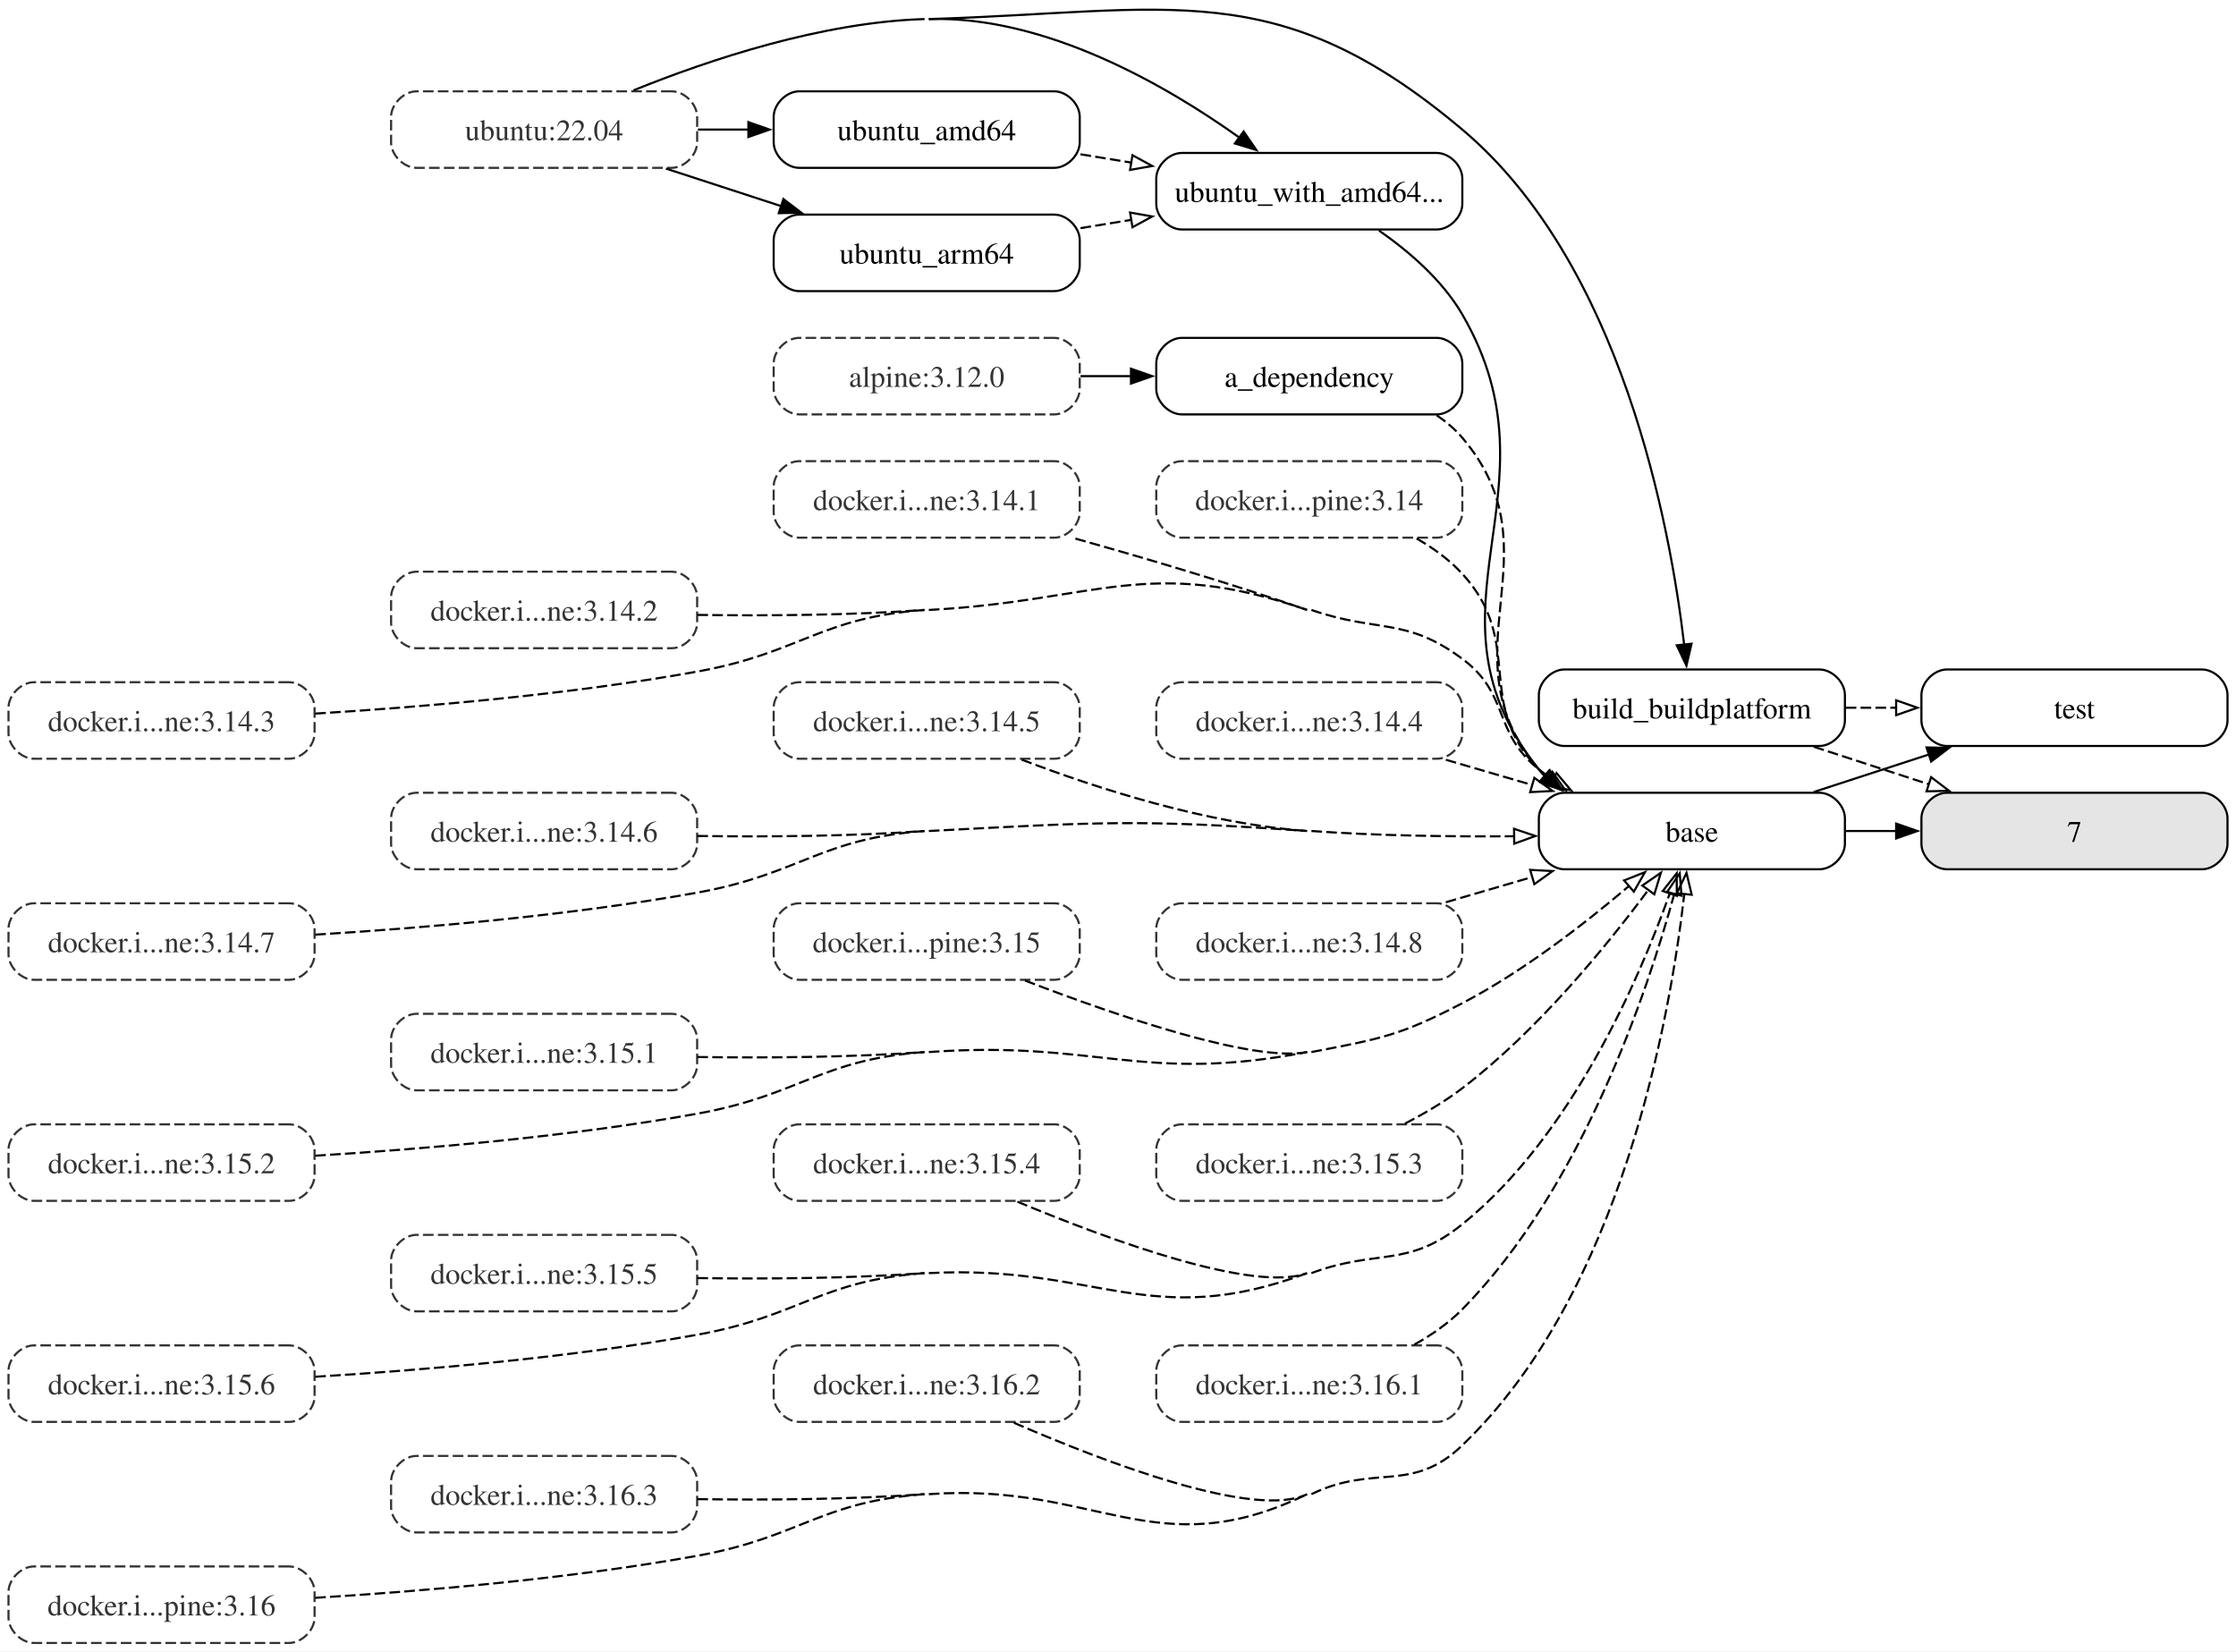
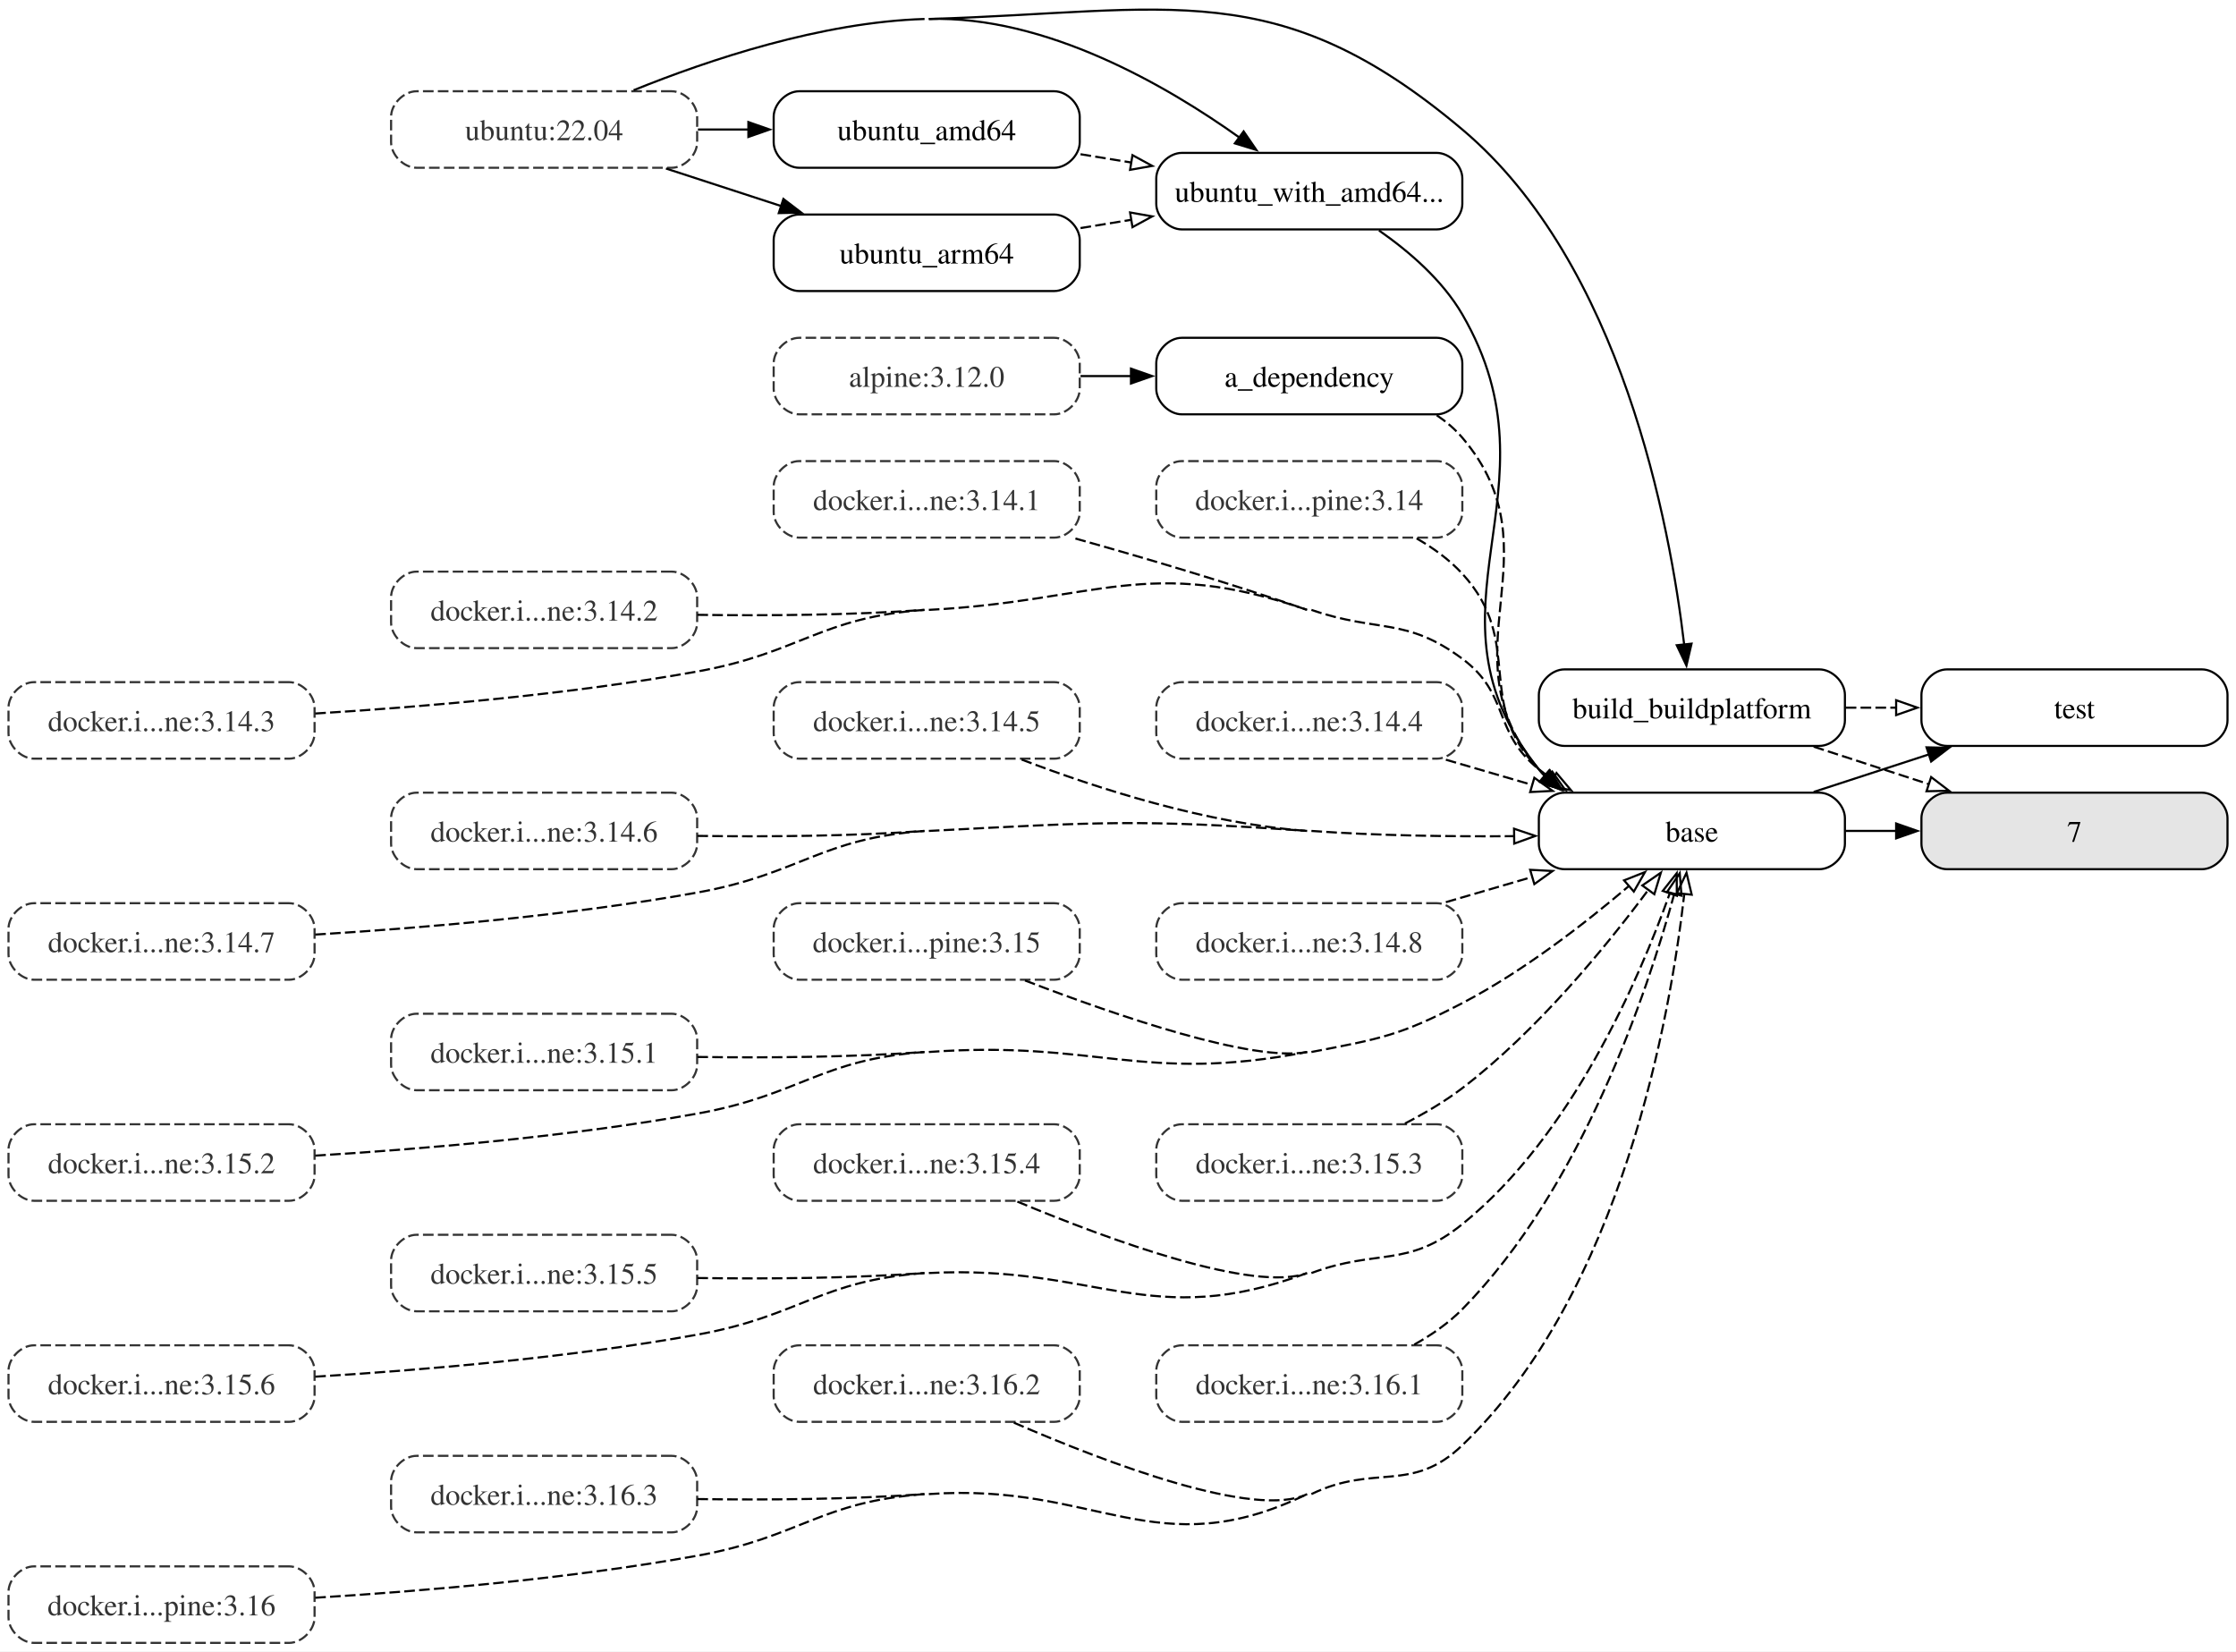
- <svg xmlns="http://www.w3.org/2000/svg" width="1052pt" height="777pt" viewBox="0.00 0.00 1052.00 776.93">
+ <svg xmlns="http://www.w3.org/2000/svg" width="1052pt" height="777pt" viewBox="0.00 0.00 1052.00 777.00">
  <g id="graph0" class="graph" transform="scale(1 1) rotate(0) translate(4 772.93)">
    <polygon fill="white" stroke="none" points="-4,4 -4,-772.93 1048,-772.93 1048,4 -4,4" />
    <g id="node1" class="node">
      <path fill="none" stroke="#333333" stroke-dasharray="5,2" d="M312,-730C312,-730 192,-730 192,-730 186,-730 180,-724 180,-718 180,-718 180,-706 180,-706 180,-700 186,-694 192,-694 192,-694 312,-694 312,-694 318,-694 324,-700 324,-706 324,-706 324,-718 324,-718 324,-724 318,-730 312,-730" />
-       <text text-anchor="middle" x="252" y="-706.95" font-family="Times,serif" font-size="14.00" fill="#333333">ubuntu:22.04</text>
+       <text xml:space="preserve" text-anchor="middle" x="252" y="-706.95" font-family="Times,serif" font-size="14.00" fill="#333333">ubuntu:22.04</text>
    </g>
    <g id="node2" class="node">
      <path fill="none" stroke="black" d="M492,-730C492,-730 372,-730 372,-730 366,-730 360,-724 360,-718 360,-718 360,-706 360,-706 360,-700 366,-694 372,-694 372,-694 492,-694 492,-694 498,-694 504,-700 504,-706 504,-706 504,-718 504,-718 504,-724 498,-730 492,-730" />
-       <text text-anchor="middle" x="432" y="-706.95" font-family="Times,serif" font-size="14.00">ubuntu_amd64</text>
+       <text xml:space="preserve" text-anchor="middle" x="432" y="-706.95" font-family="Times,serif" font-size="14.00">ubuntu_amd64</text>
    </g>
    <g id="edge1" class="edge">
      <path fill="none" stroke="black" d="M324.37,-712C332.26,-712 340.34,-712 348.36,-712" />
      <polygon fill="black" stroke="black" points="348.1,-715.5 358.1,-712 348.1,-708.5 348.1,-715.5" />
    </g>
    <g id="node3" class="node">
      <path fill="none" stroke="black" d="M492,-672C492,-672 372,-672 372,-672 366,-672 360,-666 360,-660 360,-660 360,-648 360,-648 360,-642 366,-636 372,-636 372,-636 492,-636 492,-636 498,-636 504,-642 504,-648 504,-648 504,-660 504,-660 504,-666 498,-672 492,-672" />
-       <text text-anchor="middle" x="432" y="-648.95" font-family="Times,serif" font-size="14.00">ubuntu_arm64</text>
+       <text xml:space="preserve" text-anchor="middle" x="432" y="-648.95" font-family="Times,serif" font-size="14.00">ubuntu_arm64</text>
    </g>
    <g id="edge2" class="edge">
      <path fill="none" stroke="black" d="M309.32,-693.65C326.53,-688.04 345.63,-681.82 363.5,-676" />
      <polygon fill="black" stroke="black" points="364.57,-679.33 373,-672.9 362.4,-672.67 364.57,-679.33" />
    </g>
    <g id="node4" class="node">
      <path fill="none" stroke="black" d="M672,-701C672,-701 552,-701 552,-701 546,-701 540,-695 540,-689 540,-689 540,-677 540,-677 540,-671 546,-665 552,-665 552,-665 672,-665 672,-665 678,-665 684,-671 684,-677 684,-677 684,-689 684,-689 684,-695 678,-701 672,-701" />
-       <text text-anchor="middle" x="612" y="-677.95" font-family="Times,serif" font-size="14.00">ubuntu_with_amd64...</text>
+       <text xml:space="preserve" text-anchor="middle" x="612" y="-677.95" font-family="Times,serif" font-size="14.00">ubuntu_with_amd64...</text>
    </g>
    <g id="edge3" class="edge">
      <path fill="none" stroke="black" d="M294.1,-730.48C329.56,-744.83 382.57,-762.55 431,-764" />
      <path fill="none" stroke="black" d="M433,-764C488.22,-765.65 545.15,-732.49 579.31,-708.09" />
      <polygon fill="black" stroke="black" points="581.11,-711.11 587.1,-702.38 576.97,-705.47 581.11,-711.11" />
    </g>
    <g id="node5" class="node">
      <path fill="none" stroke="black" d="M852,-458C852,-458 732,-458 732,-458 726,-458 720,-452 720,-446 720,-446 720,-434 720,-434 720,-428 726,-422 732,-422 732,-422 852,-422 852,-422 858,-422 864,-428 864,-434 864,-434 864,-446 864,-446 864,-452 858,-458 852,-458" />
-       <text text-anchor="middle" x="792" y="-434.95" font-family="Times,serif" font-size="14.00">build_buildplatform</text>
+       <text xml:space="preserve" text-anchor="middle" x="792" y="-434.95" font-family="Times,serif" font-size="14.00">build_buildplatform</text>
    </g>
    <g id="edge4" class="edge">
      <path fill="none" stroke="black" d="M433,-764C546.87,-767.41 596.88,-785.4 684,-712 759.02,-648.79 781.75,-525.94 788.39,-469.57" />
      <polygon fill="black" stroke="black" points="791.85,-470.11 789.44,-459.79 784.89,-469.36 791.85,-470.11" />
    </g>
    <g id="edge5" class="edge">
      <path fill="none" stroke="black" stroke-dasharray="5,2" d="M504.37,-700.37C512.26,-699.09 520.34,-697.77 528.36,-696.46" />
      <polygon fill="none" stroke="black" points="528.81,-699.94 538.12,-694.87 527.68,-693.03 528.81,-699.94" />
    </g>
    <g id="edge7" class="edge">
      <path fill="none" stroke="black" stroke-dasharray="5,2" d="M504.37,-665.63C512.26,-666.91 520.34,-668.23 528.36,-669.54" />
      <polygon fill="none" stroke="black" points="527.68,-672.97 538.12,-671.13 528.81,-666.06 527.68,-672.97" />
    </g>
    <g id="node6" class="node">
      <path fill="none" stroke="black" d="M852,-400C852,-400 732,-400 732,-400 726,-400 720,-394 720,-388 720,-388 720,-376 720,-376 720,-370 726,-364 732,-364 732,-364 852,-364 852,-364 858,-364 864,-370 864,-376 864,-376 864,-388 864,-388 864,-394 858,-400 852,-400" />
-       <text text-anchor="middle" x="792" y="-376.95" font-family="Times,serif" font-size="14.00">base</text>
+       <text xml:space="preserve" text-anchor="middle" x="792" y="-376.95" font-family="Times,serif" font-size="14.00">base</text>
    </g>
    <g id="edge9" class="edge">
      <path fill="none" stroke="black" d="M644.79,-664.51C659.01,-654.6 674.65,-641.1 684,-625 732.44,-541.6 659.74,-486.31 720,-411 720.91,-409.86 721.88,-408.76 722.89,-407.71" />
      <polygon fill="black" stroke="black" points="724.93,-410.57 730.28,-401.43 720.4,-405.24 724.93,-410.57" />
    </g>
    <g id="node9" class="node">
      <path fill="none" stroke="black" d="M1032,-458C1032,-458 912,-458 912,-458 906,-458 900,-452 900,-446 900,-446 900,-434 900,-434 900,-428 906,-422 912,-422 912,-422 1032,-422 1032,-422 1038,-422 1044,-428 1044,-434 1044,-434 1044,-446 1044,-446 1044,-452 1038,-458 1032,-458" />
-       <text text-anchor="middle" x="972" y="-434.95" font-family="Times,serif" font-size="14.00">test</text>
+       <text xml:space="preserve" text-anchor="middle" x="972" y="-434.95" font-family="Times,serif" font-size="14.00">test</text>
    </g>
    <g id="edge34" class="edge">
      <path fill="none" stroke="black" stroke-dasharray="5,2" d="M864.37,-440C872.26,-440 880.34,-440 888.36,-440" />
      <polygon fill="none" stroke="black" points="888.1,-443.5 898.1,-440 888.1,-436.5 888.1,-443.5" />
    </g>
    <g id="node10" class="node">
      <path fill="#e5e5e5" stroke="black" d="M1032,-400C1032,-400 912,-400 912,-400 906,-400 900,-394 900,-388 900,-388 900,-376 900,-376 900,-370 906,-364 912,-364 912,-364 1032,-364 1032,-364 1038,-364 1044,-370 1044,-376 1044,-376 1044,-388 1044,-388 1044,-394 1038,-400 1032,-400" />
-       <text text-anchor="middle" x="972" y="-376.95" font-family="Times,serif" font-size="14.00">7</text>
+       <text xml:space="preserve" text-anchor="middle" x="972" y="-376.95" font-family="Times,serif" font-size="14.00">7</text>
    </g>
    <g id="edge37" class="edge">
      <path fill="none" stroke="black" stroke-dasharray="5,2" d="M849.32,-421.65C866.53,-416.04 885.63,-409.82 903.5,-404" />
      <polygon fill="none" stroke="black" points="904.57,-407.33 913,-400.9 902.4,-400.67 904.57,-407.33" />
    </g>
    <g id="edge12" class="edge">
      <path fill="none" stroke="black" d="M849.32,-400.35C866.53,-405.96 885.63,-412.18 903.5,-418" />
      <polygon fill="black" stroke="black" points="902.4,-421.33 913,-421.1 904.57,-414.67 902.4,-421.33" />
    </g>
    <g id="edge13" class="edge">
      <path fill="none" stroke="black" d="M864.37,-382C872.26,-382 880.34,-382 888.36,-382" />
      <polygon fill="black" stroke="black" points="888.1,-385.5 898.1,-382 888.1,-378.5 888.1,-385.5" />
    </g>
    <g id="node7" class="node">
      <path fill="none" stroke="#333333" stroke-dasharray="5,2" d="M492,-614C492,-614 372,-614 372,-614 366,-614 360,-608 360,-602 360,-602 360,-590 360,-590 360,-584 366,-578 372,-578 372,-578 492,-578 492,-578 498,-578 504,-584 504,-590 504,-590 504,-602 504,-602 504,-608 498,-614 492,-614" />
-       <text text-anchor="middle" x="432" y="-590.95" font-family="Times,serif" font-size="14.00" fill="#333333">alpine:3.12.0</text>
+       <text xml:space="preserve" text-anchor="middle" x="432" y="-590.95" font-family="Times,serif" font-size="14.00" fill="#333333">alpine:3.12.0</text>
    </g>
    <g id="node8" class="node">
      <path fill="none" stroke="black" d="M672,-614C672,-614 552,-614 552,-614 546,-614 540,-608 540,-602 540,-602 540,-590 540,-590 540,-584 546,-578 552,-578 552,-578 672,-578 672,-578 678,-578 684,-584 684,-590 684,-590 684,-602 684,-602 684,-608 678,-614 672,-614" />
-       <text text-anchor="middle" x="612" y="-590.95" font-family="Times,serif" font-size="14.00">a_dependency</text>
+       <text xml:space="preserve" text-anchor="middle" x="612" y="-590.95" font-family="Times,serif" font-size="14.00">a_dependency</text>
    </g>
    <g id="edge10" class="edge">
      <path fill="none" stroke="black" d="M504.37,-596C512.26,-596 520.34,-596 528.36,-596" />
      <polygon fill="black" stroke="black" points="528.1,-599.5 538.1,-596 528.1,-592.5 528.1,-599.5" />
    </g>
    <g id="edge11" class="edge">
      <path fill="none" stroke="black" stroke-dasharray="5,2" d="M671.97,-577.57C676.44,-574.55 680.55,-571.06 684,-567 730.11,-512.8 673.89,-465.2 720,-411 721.08,-409.73 722.22,-408.52 723.42,-407.36" />
      <polygon fill="none" stroke="black" points="725.25,-410.38 730.85,-401.38 720.86,-404.92 725.25,-410.38" />
    </g>
    <g id="node11" class="node">
      <path fill="none" stroke="#333333" stroke-dasharray="5,2" d="M672,-556C672,-556 552,-556 552,-556 546,-556 540,-550 540,-544 540,-544 540,-532 540,-532 540,-526 546,-520 552,-520 552,-520 672,-520 672,-520 678,-520 684,-526 684,-532 684,-532 684,-544 684,-544 684,-550 678,-556 672,-556" />
-       <text text-anchor="middle" x="612" y="-532.95" font-family="Times,serif" font-size="14.00" fill="#333333">docker.i...pine:3.14</text>
+       <text xml:space="preserve" text-anchor="middle" x="612" y="-532.95" font-family="Times,serif" font-size="14.00" fill="#333333">docker.i...pine:3.14</text>
    </g>
    <g id="edge14" class="edge">
      <path fill="none" stroke="black" stroke-dasharray="5,2" d="M662.5,-519.61C670.41,-515.07 677.96,-509.58 684,-503 713.7,-470.66 689.18,-442.28 720,-411 721.38,-409.6 722.84,-408.26 724.36,-406.99" />
      <polygon fill="none" stroke="black" points="726.33,-409.88 732.45,-401.23 722.27,-404.18 726.33,-409.88" />
    </g>
    <g id="node12" class="node">
      <path fill="none" stroke="#333333" stroke-dasharray="5,2" d="M492,-556C492,-556 372,-556 372,-556 366,-556 360,-550 360,-544 360,-544 360,-532 360,-532 360,-526 366,-520 372,-520 372,-520 492,-520 492,-520 498,-520 504,-526 504,-532 504,-532 504,-544 504,-544 504,-550 498,-556 492,-556" />
-       <text text-anchor="middle" x="432" y="-532.95" font-family="Times,serif" font-size="14.00" fill="#333333">docker.i...ne:3.14.1</text>
+       <text xml:space="preserve" text-anchor="middle" x="432" y="-532.95" font-family="Times,serif" font-size="14.00" fill="#333333">docker.i...ne:3.14.1</text>
    </g>
    <g id="edge15" class="edge">
      <path fill="none" stroke="black" stroke-dasharray="5,2" d="M501.97,-519.57C535.17,-510.26 575.41,-498.34 611,-486" />
    </g>
    <g id="node13" class="node">
      <path fill="none" stroke="#333333" stroke-dasharray="5,2" d="M312,-504C312,-504 192,-504 192,-504 186,-504 180,-498 180,-492 180,-492 180,-480 180,-480 180,-474 186,-468 192,-468 192,-468 312,-468 312,-468 318,-468 324,-474 324,-480 324,-480 324,-492 324,-492 324,-498 318,-504 312,-504" />
-       <text text-anchor="middle" x="252" y="-480.95" font-family="Times,serif" font-size="14.00" fill="#333333">docker.i...ne:3.14.2</text>
+       <text xml:space="preserve" text-anchor="middle" x="252" y="-480.95" font-family="Times,serif" font-size="14.00" fill="#333333">docker.i...ne:3.14.2</text>
    </g>
    <g id="edge16" class="edge">
      <path fill="none" stroke="black" stroke-dasharray="5,2" d="M324.11,-483.67C356.72,-483.2 395.86,-483.48 431,-486" />
    </g>
    <g id="node14" class="node">
      <path fill="none" stroke="#333333" stroke-dasharray="5,2" d="M132,-452C132,-452 12,-452 12,-452 6,-452 0,-446 0,-440 0,-440 0,-428 0,-428 0,-422 6,-416 12,-416 12,-416 132,-416 132,-416 138,-416 144,-422 144,-428 144,-428 144,-440 144,-440 144,-446 138,-452 132,-452" />
-       <text text-anchor="middle" x="72" y="-428.95" font-family="Times,serif" font-size="14.00" fill="#333333">docker.i...ne:3.14.3</text>
+       <text xml:space="preserve" text-anchor="middle" x="72" y="-428.95" font-family="Times,serif" font-size="14.00" fill="#333333">docker.i...ne:3.14.3</text>
    </g>
    <g id="edge17" class="edge">
      <path fill="none" stroke="black" stroke-dasharray="5,2" d="M613,-486C644.34,-475.14 657.38,-482.79 684,-463 706.56,-446.23 698.08,-428.6 720,-411 722.1,-409.31 724.32,-407.71 726.61,-406.19" />
      <polygon fill="none" stroke="black" points="728.29,-409.27 735.12,-401.17 724.73,-403.24 728.29,-409.27" />
      <path fill="none" stroke="black" stroke-dasharray="5,2" d="M144.31,-437.24C194.79,-440.33 263.92,-446.19 324,-457 372.49,-465.73 381.86,-482.47 431,-486" />
-       <path fill="none" stroke="black" stroke-dasharray="5,2" d="M433,-486C512,-490.16 536.25,-511.91 611,-486" />
+       <path fill="none" stroke="black" stroke-dasharray="5,2" d="M433,-486C512,-490.11 536.25,-511.91 611,-486" />
    </g>
    <g id="node15" class="node">
      <path fill="none" stroke="#333333" stroke-dasharray="5,2" d="M672,-452C672,-452 552,-452 552,-452 546,-452 540,-446 540,-440 540,-440 540,-428 540,-428 540,-422 546,-416 552,-416 552,-416 672,-416 672,-416 678,-416 684,-422 684,-428 684,-428 684,-440 684,-440 684,-446 678,-452 672,-452" />
-       <text text-anchor="middle" x="612" y="-428.95" font-family="Times,serif" font-size="14.00" fill="#333333">docker.i...ne:3.14.4</text>
+       <text xml:space="preserve" text-anchor="middle" x="612" y="-428.95" font-family="Times,serif" font-size="14.00" fill="#333333">docker.i...ne:3.14.4</text>
    </g>
    <g id="edge18" class="edge">
      <path fill="none" stroke="black" stroke-dasharray="5,2" d="M676.26,-415.52C689.5,-411.65 703.58,-407.54 717.18,-403.57" />
      <polygon fill="none" stroke="black" points="717.88,-407.01 726.49,-400.84 715.91,-400.29 717.88,-407.01" />
    </g>
    <g id="node16" class="node">
      <path fill="none" stroke="#333333" stroke-dasharray="5,2" d="M492,-452C492,-452 372,-452 372,-452 366,-452 360,-446 360,-440 360,-440 360,-428 360,-428 360,-422 366,-416 372,-416 372,-416 492,-416 492,-416 498,-416 504,-422 504,-428 504,-428 504,-440 504,-440 504,-446 498,-452 492,-452" />
-       <text text-anchor="middle" x="432" y="-428.95" font-family="Times,serif" font-size="14.00" fill="#333333">docker.i...ne:3.14.5</text>
+       <text xml:space="preserve" text-anchor="middle" x="432" y="-428.95" font-family="Times,serif" font-size="14.00" fill="#333333">docker.i...ne:3.14.5</text>
    </g>
    <g id="edge19" class="edge">
      <path fill="none" stroke="black" stroke-dasharray="5,2" d="M476.66,-415.59C512.11,-402.03 563.8,-385.39 611,-382" />
    </g>
    <g id="node17" class="node">
      <path fill="none" stroke="#333333" stroke-dasharray="5,2" d="M312,-400C312,-400 192,-400 192,-400 186,-400 180,-394 180,-388 180,-388 180,-376 180,-376 180,-370 186,-364 192,-364 192,-364 312,-364 312,-364 318,-364 324,-370 324,-376 324,-376 324,-388 324,-388 324,-394 318,-400 312,-400" />
-       <text text-anchor="middle" x="252" y="-376.95" font-family="Times,serif" font-size="14.00" fill="#333333">docker.i...ne:3.14.6</text>
+       <text xml:space="preserve" text-anchor="middle" x="252" y="-376.95" font-family="Times,serif" font-size="14.00" fill="#333333">docker.i...ne:3.14.6</text>
    </g>
    <g id="edge20" class="edge">
      <path fill="none" stroke="black" stroke-dasharray="5,2" d="M324.11,-379.67C356.72,-379.2 395.86,-379.48 431,-382" />
    </g>
    <g id="node18" class="node">
      <path fill="none" stroke="#333333" stroke-dasharray="5,2" d="M132,-348C132,-348 12,-348 12,-348 6,-348 0,-342 0,-336 0,-336 0,-324 0,-324 0,-318 6,-312 12,-312 12,-312 132,-312 132,-312 138,-312 144,-318 144,-324 144,-324 144,-336 144,-336 144,-342 138,-348 132,-348" />
-       <text text-anchor="middle" x="72" y="-324.95" font-family="Times,serif" font-size="14.00" fill="#333333">docker.i...ne:3.14.7</text>
+       <text xml:space="preserve" text-anchor="middle" x="72" y="-324.95" font-family="Times,serif" font-size="14.00" fill="#333333">docker.i...ne:3.14.7</text>
    </g>
    <g id="edge21" class="edge">
      <path fill="none" stroke="black" stroke-dasharray="5,2" d="M144.31,-333.24C194.79,-336.33 263.92,-342.19 324,-353 372.49,-361.73 381.86,-378.47 431,-382" />
-       <path fill="none" stroke="black" stroke-dasharray="5,2" d="M433,-382C512,-386.16 532.09,-387.67 611,-382" />
+       <path fill="none" stroke="black" stroke-dasharray="5,2" d="M433,-382C512,-386.11 532.09,-387.67 611,-382" />
      <path fill="none" stroke="black" stroke-dasharray="5,2" d="M613,-382C644.16,-379.76 678.46,-379.29 708.57,-379.54" />
      <polygon fill="none" stroke="black" points="708.34,-383.04 718.38,-379.65 708.42,-376.04 708.34,-383.04" />
    </g>
    <g id="node19" class="node">
      <path fill="none" stroke="#333333" stroke-dasharray="5,2" d="M672,-348C672,-348 552,-348 552,-348 546,-348 540,-342 540,-336 540,-336 540,-324 540,-324 540,-318 546,-312 552,-312 552,-312 672,-312 672,-312 678,-312 684,-318 684,-324 684,-324 684,-336 684,-336 684,-342 678,-348 672,-348" />
-       <text text-anchor="middle" x="612" y="-324.95" font-family="Times,serif" font-size="14.00" fill="#333333">docker.i...ne:3.14.8</text>
+       <text xml:space="preserve" text-anchor="middle" x="612" y="-324.95" font-family="Times,serif" font-size="14.00" fill="#333333">docker.i...ne:3.14.8</text>
    </g>
    <g id="edge22" class="edge">
      <path fill="none" stroke="black" stroke-dasharray="5,2" d="M676.26,-348.48C689.5,-352.35 703.58,-356.46 717.18,-360.43" />
      <polygon fill="none" stroke="black" points="715.91,-363.71 726.49,-363.16 717.88,-356.99 715.91,-363.71" />
    </g>
    <g id="node20" class="node">
      <path fill="none" stroke="#333333" stroke-dasharray="5,2" d="M492,-348C492,-348 372,-348 372,-348 366,-348 360,-342 360,-336 360,-336 360,-324 360,-324 360,-318 366,-312 372,-312 372,-312 492,-312 492,-312 498,-312 504,-318 504,-324 504,-324 504,-336 504,-336 504,-342 498,-348 492,-348" />
-       <text text-anchor="middle" x="432" y="-324.95" font-family="Times,serif" font-size="14.00" fill="#333333">docker.i...pine:3.15</text>
+       <text xml:space="preserve" text-anchor="middle" x="432" y="-324.95" font-family="Times,serif" font-size="14.00" fill="#333333">docker.i...pine:3.15</text>
    </g>
    <g id="edge23" class="edge">
      <path fill="none" stroke="black" stroke-dasharray="5,2" d="M478.24,-311.65C522.11,-294.79 585.63,-273.11 611,-278" />
    </g>
    <g id="node21" class="node">
      <path fill="none" stroke="#333333" stroke-dasharray="5,2" d="M312,-296C312,-296 192,-296 192,-296 186,-296 180,-290 180,-284 180,-284 180,-272 180,-272 180,-266 186,-260 192,-260 192,-260 312,-260 312,-260 318,-260 324,-266 324,-272 324,-272 324,-284 324,-284 324,-290 318,-296 312,-296" />
-       <text text-anchor="middle" x="252" y="-272.95" font-family="Times,serif" font-size="14.00" fill="#333333">docker.i...ne:3.15.1</text>
+       <text xml:space="preserve" text-anchor="middle" x="252" y="-272.95" font-family="Times,serif" font-size="14.00" fill="#333333">docker.i...ne:3.15.1</text>
    </g>
    <g id="edge24" class="edge">
      <path fill="none" stroke="black" stroke-dasharray="5,2" d="M324.11,-275.67C356.72,-275.2 395.86,-275.48 431,-278" />
    </g>
    <g id="node22" class="node">
      <path fill="none" stroke="#333333" stroke-dasharray="5,2" d="M132,-244C132,-244 12,-244 12,-244 6,-244 0,-238 0,-232 0,-232 0,-220 0,-220 0,-214 6,-208 12,-208 12,-208 132,-208 132,-208 138,-208 144,-214 144,-220 144,-220 144,-232 144,-232 144,-238 138,-244 132,-244" />
-       <text text-anchor="middle" x="72" y="-220.95" font-family="Times,serif" font-size="14.00" fill="#333333">docker.i...ne:3.15.2</text>
+       <text xml:space="preserve" text-anchor="middle" x="72" y="-220.95" font-family="Times,serif" font-size="14.00" fill="#333333">docker.i...ne:3.15.2</text>
    </g>
    <g id="edge25" class="edge">
      <path fill="none" stroke="black" stroke-dasharray="5,2" d="M433,-278C511.91,-283.67 533.32,-263.04 611,-278" />
      <path fill="none" stroke="black" stroke-dasharray="5,2" d="M613,-278C645.57,-284.27 654.59,-285.66 684,-301 712.79,-316.01 741.95,-338.69 762.54,-356.23" />
      <polygon fill="none" stroke="black" points="760.1,-358.75 769.95,-362.65 764.68,-353.46 760.1,-358.75" />
      <path fill="none" stroke="black" stroke-dasharray="5,2" d="M144.31,-229.24C194.79,-232.33 263.92,-238.19 324,-249 372.49,-257.73 381.86,-274.47 431,-278" />
    </g>
    <g id="node23" class="node">
      <path fill="none" stroke="#333333" stroke-dasharray="5,2" d="M672,-244C672,-244 552,-244 552,-244 546,-244 540,-238 540,-232 540,-232 540,-220 540,-220 540,-214 546,-208 552,-208 552,-208 672,-208 672,-208 678,-208 684,-214 684,-220 684,-220 684,-232 684,-232 684,-238 678,-244 672,-244" />
-       <text text-anchor="middle" x="612" y="-220.95" font-family="Times,serif" font-size="14.00" fill="#333333">docker.i...ne:3.15.3</text>
+       <text xml:space="preserve" text-anchor="middle" x="612" y="-220.95" font-family="Times,serif" font-size="14.00" fill="#333333">docker.i...ne:3.15.3</text>
    </g>
    <g id="edge26" class="edge">
      <path fill="none" stroke="black" stroke-dasharray="5,2" d="M657.01,-244.36C666.32,-249.15 675.81,-254.74 684,-261 719.33,-287.99 751.93,-327.95 771.64,-354.47" />
      <polygon fill="none" stroke="black" points="768.68,-356.35 777.41,-362.36 774.33,-352.22 768.68,-356.35" />
    </g>
    <g id="node24" class="node">
      <path fill="none" stroke="#333333" stroke-dasharray="5,2" d="M492,-244C492,-244 372,-244 372,-244 366,-244 360,-238 360,-232 360,-232 360,-220 360,-220 360,-214 366,-208 372,-208 372,-208 492,-208 492,-208 498,-208 504,-214 504,-220 504,-220 504,-232 504,-232 504,-238 498,-244 492,-244" />
-       <text text-anchor="middle" x="432" y="-220.95" font-family="Times,serif" font-size="14.00" fill="#333333">docker.i...ne:3.15.4</text>
+       <text xml:space="preserve" text-anchor="middle" x="432" y="-220.95" font-family="Times,serif" font-size="14.00" fill="#333333">docker.i...ne:3.15.4</text>
    </g>
    <g id="edge27" class="edge">
      <path fill="none" stroke="black" stroke-dasharray="5,2" d="M474.65,-207.61C518.96,-189.15 586.04,-164.69 611,-174" />
    </g>
    <g id="node25" class="node">
      <path fill="none" stroke="#333333" stroke-dasharray="5,2" d="M312,-192C312,-192 192,-192 192,-192 186,-192 180,-186 180,-180 180,-180 180,-168 180,-168 180,-162 186,-156 192,-156 192,-156 312,-156 312,-156 318,-156 324,-162 324,-168 324,-168 324,-180 324,-180 324,-186 318,-192 312,-192" />
-       <text text-anchor="middle" x="252" y="-168.95" font-family="Times,serif" font-size="14.00" fill="#333333">docker.i...ne:3.15.5</text>
+       <text xml:space="preserve" text-anchor="middle" x="252" y="-168.95" font-family="Times,serif" font-size="14.00" fill="#333333">docker.i...ne:3.15.5</text>
    </g>
    <g id="edge28" class="edge">
      <path fill="none" stroke="black" stroke-dasharray="5,2" d="M324.11,-171.67C356.72,-171.2 395.86,-171.48 431,-174" />
    </g>
    <g id="node26" class="node">
      <path fill="none" stroke="#333333" stroke-dasharray="5,2" d="M132,-140C132,-140 12,-140 12,-140 6,-140 0,-134 0,-128 0,-128 0,-116 0,-116 0,-110 6,-104 12,-104 12,-104 132,-104 132,-104 138,-104 144,-110 144,-116 144,-116 144,-128 144,-128 144,-134 138,-140 132,-140" />
-       <text text-anchor="middle" x="72" y="-116.95" font-family="Times,serif" font-size="14.00" fill="#333333">docker.i...ne:3.15.6</text>
+       <text xml:space="preserve" text-anchor="middle" x="72" y="-116.95" font-family="Times,serif" font-size="14.00" fill="#333333">docker.i...ne:3.15.6</text>
    </g>
    <g id="edge29" class="edge">
      <path fill="none" stroke="black" stroke-dasharray="5,2" d="M144.31,-125.24C194.79,-128.33 263.92,-134.19 324,-145 372.49,-153.73 381.86,-170.47 431,-174" />
      <path fill="none" stroke="black" stroke-dasharray="5,2" d="M613,-174C644.08,-185.59 658.2,-176.15 684,-197 735.45,-238.59 767.14,-312 781.63,-352.72" />
      <polygon fill="none" stroke="black" points="778.3,-353.78 784.86,-362.1 784.92,-351.5 778.3,-353.78" />
-       <path fill="none" stroke="black" stroke-dasharray="5,2" d="M433,-174C512,-178.16 536.88,-146.35 611,-174" />
+       <path fill="none" stroke="black" stroke-dasharray="5,2" d="M433,-174C512,-178.11 536.88,-146.35 611,-174" />
    </g>
    <g id="node27" class="node">
      <path fill="none" stroke="#333333" stroke-dasharray="5,2" d="M672,-140C672,-140 552,-140 552,-140 546,-140 540,-134 540,-128 540,-128 540,-116 540,-116 540,-110 546,-104 552,-104 552,-104 672,-104 672,-104 678,-104 684,-110 684,-116 684,-116 684,-128 684,-128 684,-134 678,-140 672,-140" />
-       <text text-anchor="middle" x="612" y="-116.95" font-family="Times,serif" font-size="14.00" fill="#333333">docker.i...ne:3.16.1</text>
+       <text xml:space="preserve" text-anchor="middle" x="612" y="-116.95" font-family="Times,serif" font-size="14.00" fill="#333333">docker.i...ne:3.16.1</text>
    </g>
    <g id="edge30" class="edge">
      <path fill="none" stroke="black" stroke-dasharray="5,2" d="M661.38,-140.34C669.59,-144.92 677.54,-150.44 684,-157 740.13,-213.93 770.99,-305.95 783.8,-352.7" />
      <polygon fill="none" stroke="black" points="780.35,-353.33 786.29,-362.1 787.12,-351.54 780.35,-353.33" />
    </g>
    <g id="node28" class="node">
      <path fill="none" stroke="#333333" stroke-dasharray="5,2" d="M492,-140C492,-140 372,-140 372,-140 366,-140 360,-134 360,-128 360,-128 360,-116 360,-116 360,-110 366,-104 372,-104 372,-104 492,-104 492,-104 498,-104 504,-110 504,-116 504,-116 504,-128 504,-128 504,-134 498,-140 492,-140" />
-       <text text-anchor="middle" x="432" y="-116.95" font-family="Times,serif" font-size="14.00" fill="#333333">docker.i...ne:3.16.2</text>
+       <text xml:space="preserve" text-anchor="middle" x="432" y="-116.95" font-family="Times,serif" font-size="14.00" fill="#333333">docker.i...ne:3.16.2</text>
    </g>
    <g id="edge31" class="edge">
      <path fill="none" stroke="black" stroke-dasharray="5,2" d="M473.02,-103.6C517.62,-84.27 586.67,-58.19 611,-70" />
    </g>
    <g id="node29" class="node">
      <path fill="none" stroke="#333333" stroke-dasharray="5,2" d="M312,-88C312,-88 192,-88 192,-88 186,-88 180,-82 180,-76 180,-76 180,-64 180,-64 180,-58 186,-52 192,-52 192,-52 312,-52 312,-52 318,-52 324,-58 324,-64 324,-64 324,-76 324,-76 324,-82 318,-88 312,-88" />
-       <text text-anchor="middle" x="252" y="-64.95" font-family="Times,serif" font-size="14.00" fill="#333333">docker.i...ne:3.16.3</text>
+       <text xml:space="preserve" text-anchor="middle" x="252" y="-64.95" font-family="Times,serif" font-size="14.00" fill="#333333">docker.i...ne:3.16.3</text>
    </g>
    <g id="edge32" class="edge">
      <path fill="none" stroke="black" stroke-dasharray="5,2" d="M324.11,-67.67C356.72,-67.2 395.86,-67.48 431,-70" />
    </g>
    <g id="node30" class="node">
      <path fill="none" stroke="#333333" stroke-dasharray="5,2" d="M132,-36C132,-36 12,-36 12,-36 6,-36 0,-30 0,-24 0,-24 0,-12 0,-12 0,-6 6,0 12,0 12,0 132,0 132,0 138,0 144,-6 144,-12 144,-12 144,-24 144,-24 144,-30 138,-36 132,-36" />
-       <text text-anchor="middle" x="72" y="-12.95" font-family="Times,serif" font-size="14.00" fill="#333333">docker.i...pine:3.16</text>
+       <text xml:space="preserve" text-anchor="middle" x="72" y="-12.95" font-family="Times,serif" font-size="14.00" fill="#333333">docker.i...pine:3.16</text>
    </g>
    <g id="edge33" class="edge">
      <path fill="none" stroke="black" stroke-dasharray="5,2" d="M433,-70C511.91,-75.67 539.83,-35.44 611,-70" />
      <path fill="none" stroke="black" stroke-dasharray="5,2" d="M144.31,-21.24C194.79,-24.33 263.92,-30.19 324,-41 372.49,-49.73 381.86,-66.47 431,-70" />
      <path fill="none" stroke="black" stroke-dasharray="5,2" d="M613,-70C642.84,-84.49 660.07,-70.03 684,-93 759.15,-165.1 781.88,-294.65 788.46,-352.59" />
      <polygon fill="none" stroke="black" points="784.95,-352.73 789.47,-362.31 791.92,-352.01 784.95,-352.73" />
    </g>
  </g>
</svg>
